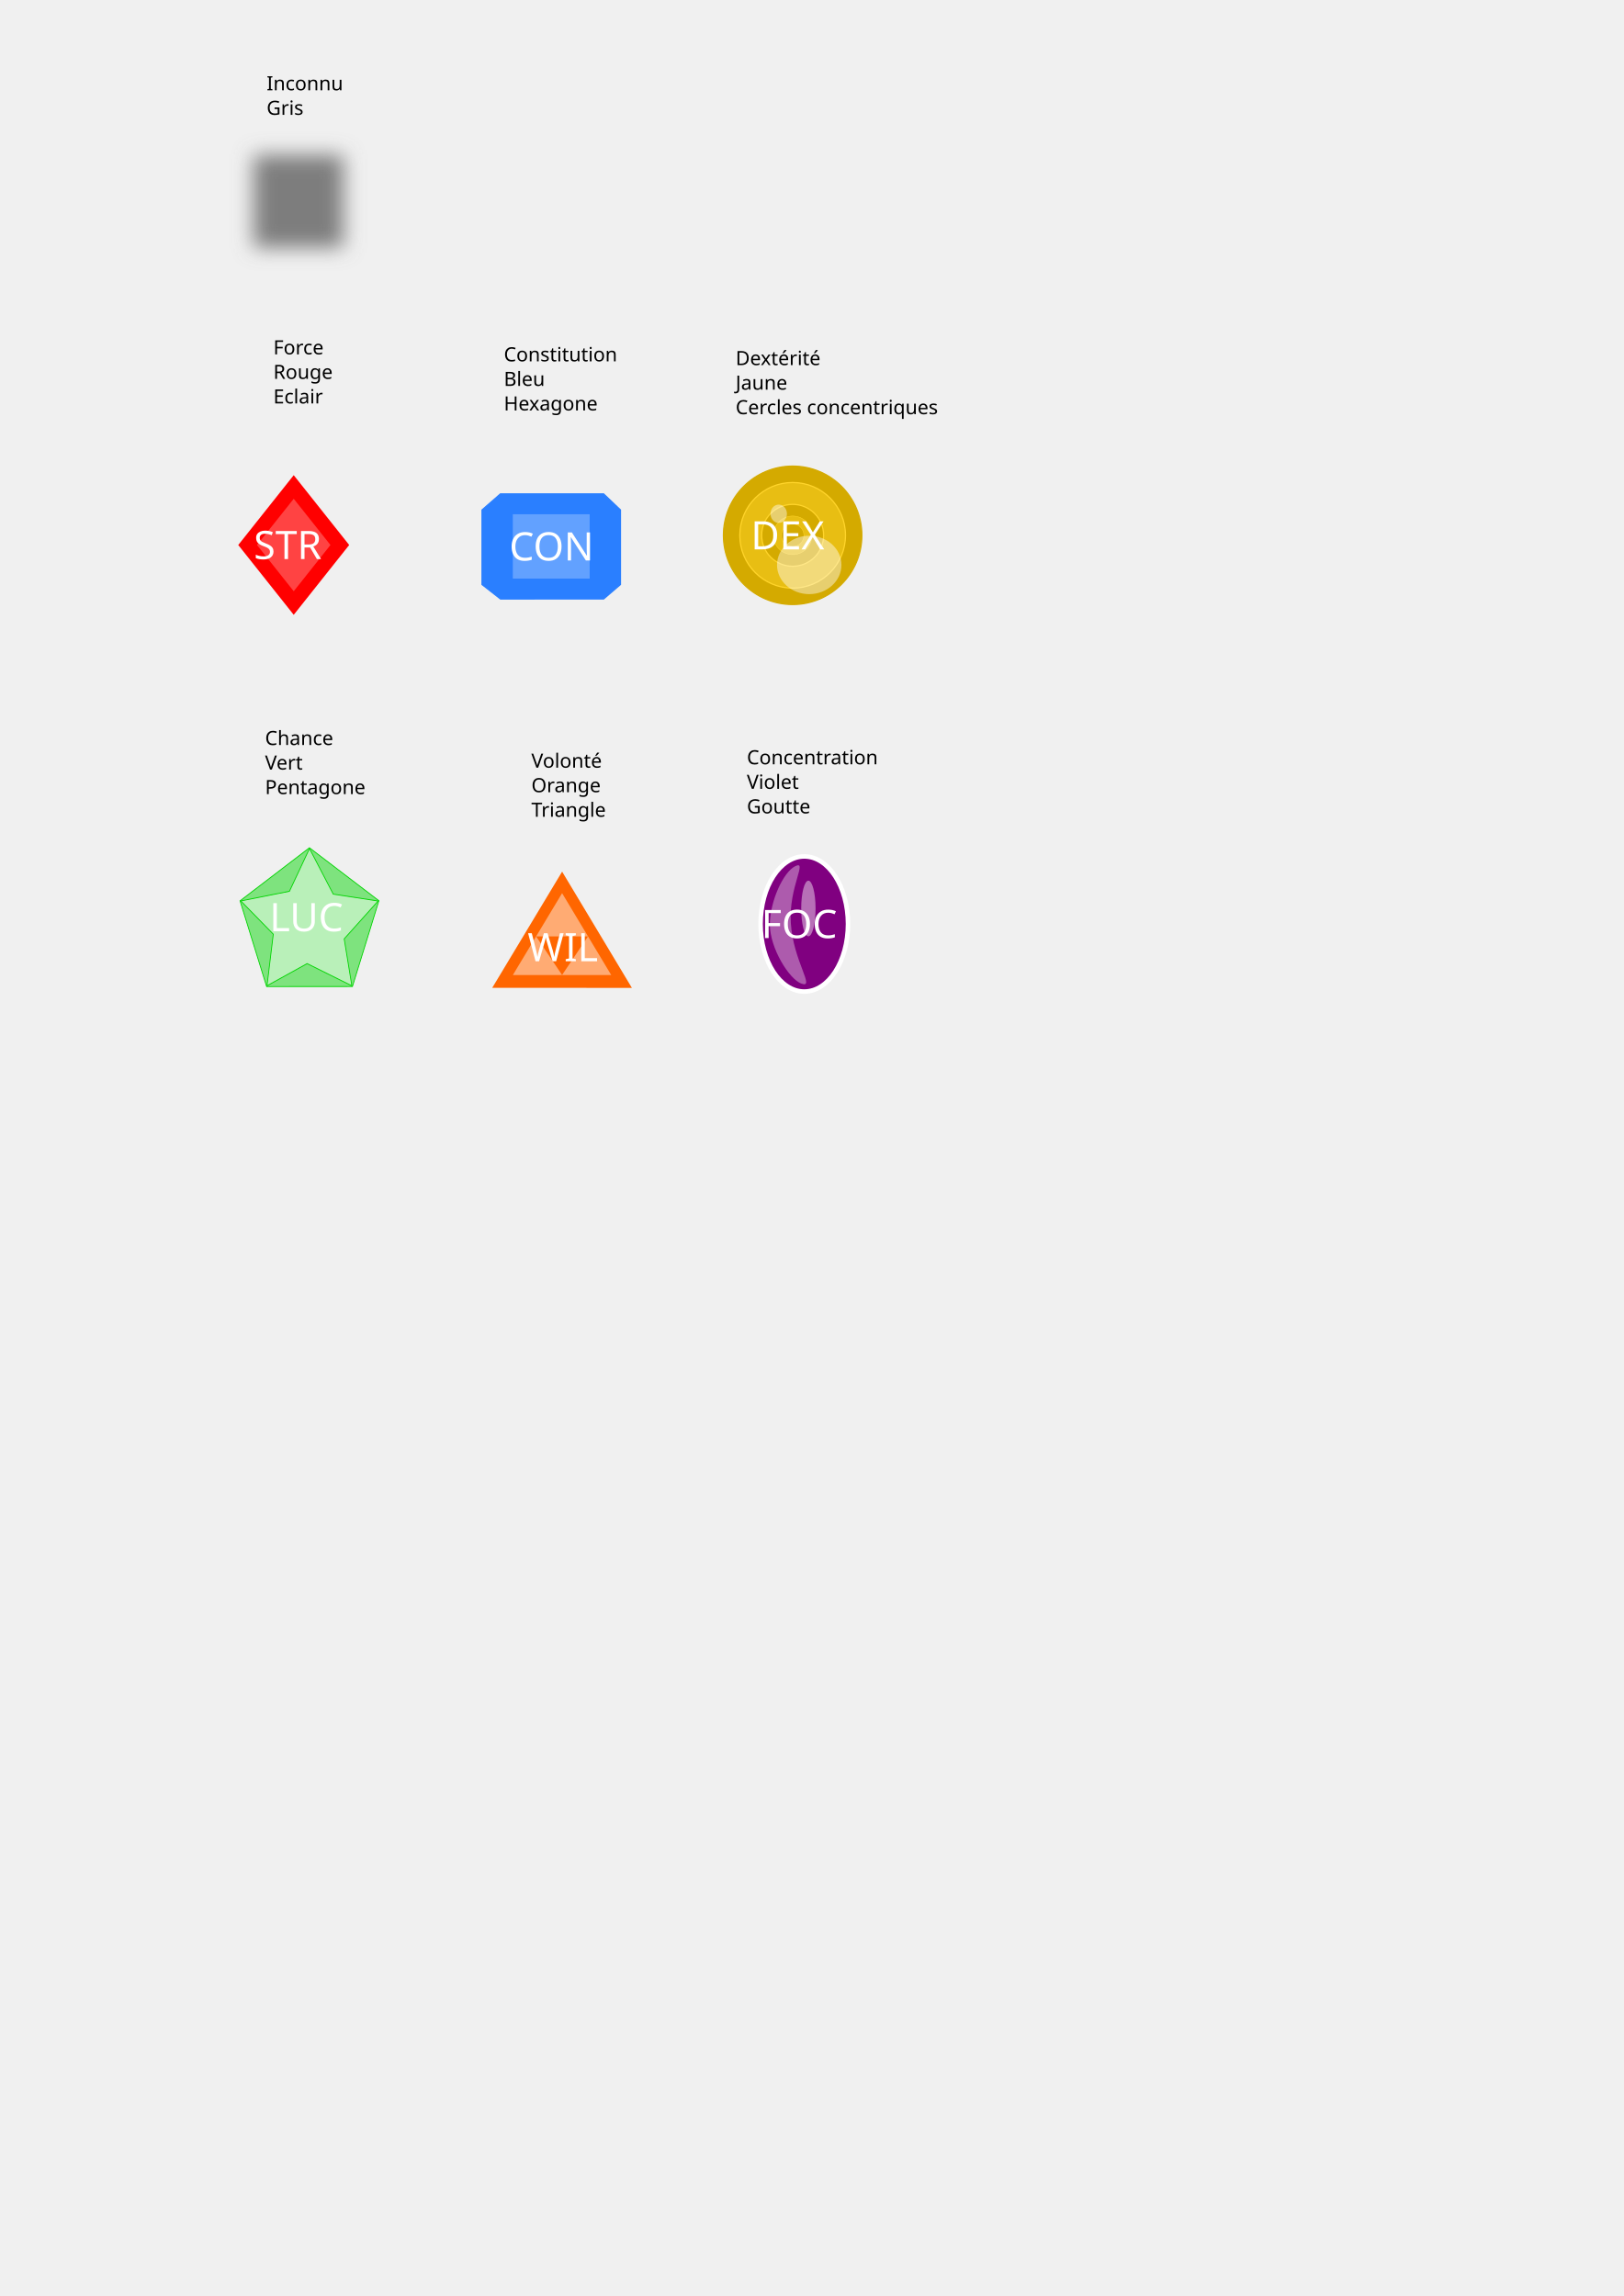
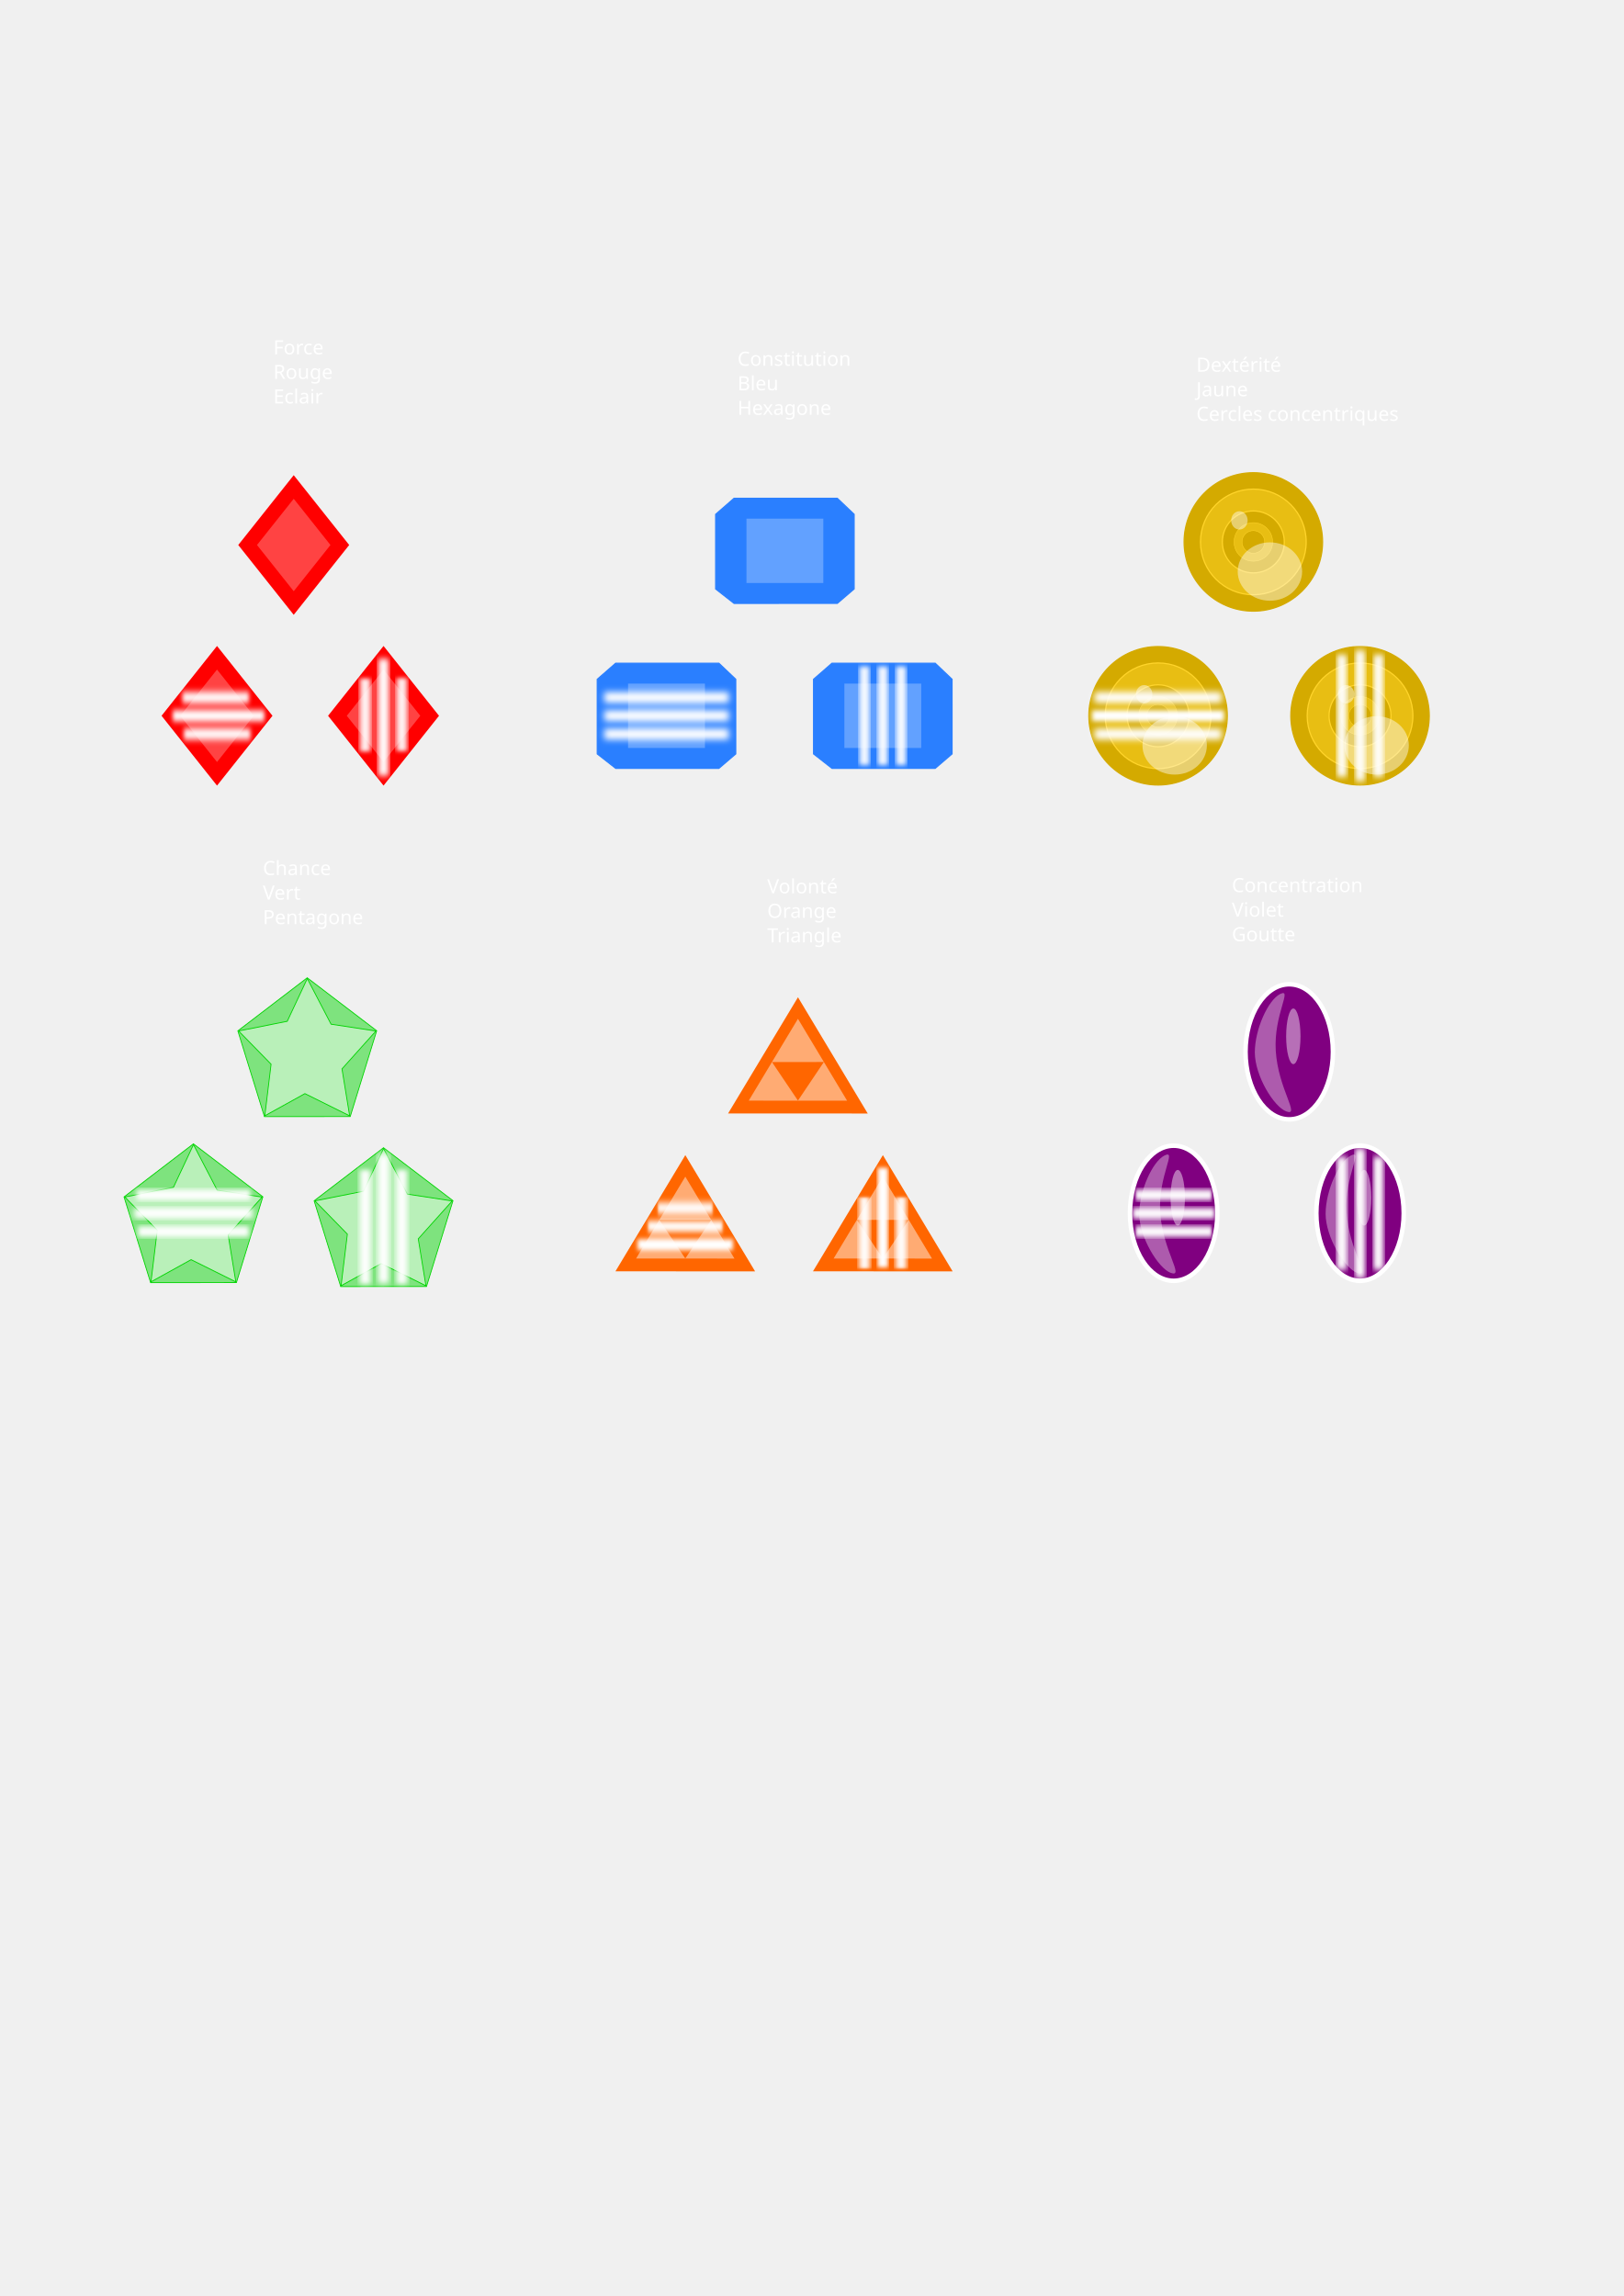
<svg xmlns="http://www.w3.org/2000/svg" width="744.094" height="1052.362" id="svg2" version="1.1">
  <defs id="defs4">
    <filter id="filter3912" x="-0.277" width="1.554" y="-0.255" height="1.51">
      <feGaussianBlur stdDeviation="5.365" id="feGaussianBlur3914" />
    </filter>
+     <filter id="filter4125" x="-0.054" width="1.108" y="-0.146" height="1.292">
+       <feGaussianBlur stdDeviation="1.323" id="feGaussianBlur4127" />
+     </filter>
+     <filter color-interpolation-filters="sRGB" id="filter4125-8" x="-0.054" width="1.108" y="-0.146" height="1.292">
+       <feGaussianBlur stdDeviation="1.323" id="feGaussianBlur4127-6" />
+     </filter>
+     <filter color-interpolation-filters="sRGB" id="filter4125-6" x="-0.054" width="1.108" y="-0.146" height="1.292">
+       <feGaussianBlur stdDeviation="1.323" id="feGaussianBlur4127-0" />
+     </filter>
+     <filter color-interpolation-filters="sRGB" id="filter4125-5" x="-0.054" width="1.108" y="-0.146" height="1.292">
+       <feGaussianBlur stdDeviation="1.323" id="feGaussianBlur4127-09" />
+     </filter>
+     <filter color-interpolation-filters="sRGB" id="filter4125-89" x="-0.054" width="1.108" y="-0.146" height="1.292">
+       <feGaussianBlur stdDeviation="1.323" id="feGaussianBlur4127-3" />
+     </filter>
+     <filter color-interpolation-filters="sRGB" id="filter4125-1" x="-0.054" width="1.108" y="-0.146" height="1.292">
+       <feGaussianBlur stdDeviation="1.323" id="feGaussianBlur4127-8" />
+     </filter>
+     <filter color-interpolation-filters="sRGB" id="filter4125-88" x="-0.054" width="1.108" y="-0.146" height="1.292">
+       <feGaussianBlur stdDeviation="1.323" id="feGaussianBlur4127-2" />
+     </filter>
+     <filter color-interpolation-filters="sRGB" id="filter4125-8-8" x="-0.054" width="1.108" y="-0.146" height="1.292">
+       <feGaussianBlur stdDeviation="1.323" id="feGaussianBlur4127-6-4" />
+     </filter>
+     <filter color-interpolation-filters="sRGB" id="filter4125-8-6" x="-0.054" width="1.108" y="-0.146" height="1.292">
+       <feGaussianBlur stdDeviation="1.323" id="feGaussianBlur4127-6-1" />
+     </filter>
+     <filter color-interpolation-filters="sRGB" id="filter4125-8-9" x="-0.054" width="1.108" y="-0.146" height="1.292">
+       <feGaussianBlur stdDeviation="1.323" id="feGaussianBlur4127-6-7" />
+     </filter>
+     <filter color-interpolation-filters="sRGB" id="filter4125-8-65" x="-0.054" width="1.108" y="-0.146" height="1.292">
+       <feGaussianBlur stdDeviation="1.323" id="feGaussianBlur4127-6-75" />
+     </filter>
+     <filter color-interpolation-filters="sRGB" id="filter4125-8-4" x="-0.054" width="1.108" y="-0.146" height="1.292">
+       <feGaussianBlur stdDeviation="1.323" id="feGaussianBlur4127-6-6" />
+     </filter>
+     <filter id="filter4498" x="-0.067" width="1.135" y="-0.78" height="2.56">
+       <feGaussianBlur stdDeviation="1.625" id="feGaussianBlur4500" />
+     </filter>
+     <filter id="filter4502" x="-0.057" width="1.113" y="-0.656" height="2.312">
+       <feGaussianBlur stdDeviation="1.366" id="feGaussianBlur4504" />
+     </filter>
+     <filter id="filter4506" x="-0.067" width="1.135" y="-0.78" height="2.56">
+       <feGaussianBlur stdDeviation="1.625" id="feGaussianBlur4508" />
+     </filter>
+     <filter id="filter4534" x="-0.063" width="1.126" y="-0.73" height="2.46">
+       <feGaussianBlur stdDeviation="1.52" id="feGaussianBlur4536" />
+     </filter>
+     <filter id="filter4538" x="-0.063" width="1.126" y="-0.73" height="2.46">
+       <feGaussianBlur stdDeviation="1.52" id="feGaussianBlur4540" />
+     </filter>
+     <filter id="filter4542" x="-0.063" width="1.126" y="-0.73" height="2.46">
+       <feGaussianBlur stdDeviation="1.52" id="feGaussianBlur4544" />
+     </filter>
+     <filter id="filter4570" x="-0.736" width="2.472" y="-0.064" height="1.127">
+       <feGaussianBlur stdDeviation="1.534" id="feGaussianBlur4572" />
+     </filter>
+     <filter id="filter4574" x="-0.736" width="2.472" y="-0.064" height="1.127">
+       <feGaussianBlur stdDeviation="1.534" id="feGaussianBlur4576" />
+     </filter>
+     <filter id="filter4578" x="-0.736" width="2.472" y="-0.064" height="1.127">
+       <feGaussianBlur stdDeviation="1.534" id="feGaussianBlur4580" />
+     </filter>
+     <filter id="filter4630" x="-0.5" width="2" y="-0.112" height="1.224">
+       <feGaussianBlur stdDeviation="1.676" id="feGaussianBlur4632" />
+     </filter>
+     <filter id="filter4634" x="-0.611" width="2.222" y="-0.061" height="1.123">
+       <feGaussianBlur stdDeviation="1.371" id="feGaussianBlur4636" />
+     </filter>
+     <filter id="filter4638" x="-0.5" width="2" y="-0.112" height="1.224">
+       <feGaussianBlur stdDeviation="1.676" id="feGaussianBlur4640" />
+     </filter>
+     <filter id="filter4649" x="-0.046" width="1.093" y="-0.538" height="2.076">
+       <feGaussianBlur stdDeviation="1.121" id="feGaussianBlur4651" />
+     </filter>
+     <filter id="filter4653" x="-0.061" width="1.121" y="-0.702" height="2.405">
+       <feGaussianBlur stdDeviation="1.463" id="feGaussianBlur4655" />
+     </filter>
+     <filter id="filter4657" x="-0.061" width="1.121" y="-0.702" height="2.405">
+       <feGaussianBlur stdDeviation="1.463" id="feGaussianBlur4659" />
+     </filter>
+     <filter id="filter4664" x="-0.839" width="2.679" y="-0.051" height="1.103">
+       <feGaussianBlur stdDeviation="1.473" id="feGaussianBlur4666" />
+     </filter>
+     <filter id="filter4668" x="-0.839" width="2.679" y="-0.051" height="1.103">
+       <feGaussianBlur stdDeviation="1.473" id="feGaussianBlur4670" />
+     </filter>
+     <filter id="filter4672" x="-0.839" width="2.679" y="-0.051" height="1.103">
+       <feGaussianBlur stdDeviation="1.473" id="feGaussianBlur4674" />
+     </filter>
+     <filter id="filter4691" x="-0.78" width="2.56" y="-0.053" height="1.105">
+       <feGaussianBlur stdDeviation="1.435" id="feGaussianBlur4693" />
+     </filter>
+     <filter id="filter4695" x="-0.78" width="2.56" y="-0.053" height="1.105">
+       <feGaussianBlur stdDeviation="1.435" id="feGaussianBlur4697" />
+     </filter>
+     <filter id="filter4699" x="-0.78" width="2.56" y="-0.053" height="1.105">
+       <feGaussianBlur stdDeviation="1.435" id="feGaussianBlur4701" />
+     </filter>
+     <filter id="filter4748" x="-0.381" width="1.763" y="-0.104" height="1.208">
+       <feGaussianBlur stdDeviation="1.411" id="feGaussianBlur4750" />
+     </filter>
+     <filter id="filter4752" x="-0.452" width="1.904" y="-0.063" height="1.125">
+       <feGaussianBlur stdDeviation="1.192" id="feGaussianBlur4754" />
+     </filter>
+     <filter id="filter4756" x="-0.381" width="1.763" y="-0.104" height="1.208">
+       <feGaussianBlur stdDeviation="1.411" id="feGaussianBlur4758" />
+     </filter>
+     <filter id="filter4760" x="-0.051" width="1.101" y="-0.585" height="2.169">
+       <feGaussianBlur stdDeviation="1.218" id="feGaussianBlur4762" />
+     </filter>
+     <filter id="filter4764" x="-0.057" width="1.114" y="-0.661" height="2.323">
+       <feGaussianBlur stdDeviation="1.378" id="feGaussianBlur4766" />
+     </filter>
+     <filter id="filter4768" x="-0.067" width="1.133" y="-0.772" height="2.544">
+       <feGaussianBlur stdDeviation="1.608" id="feGaussianBlur4770" />
+     </filter>
  </defs>
  <g id="layer1">
-     <text xml:space="preserve" style="font-size:9px;font-style:normal;font-weight:normal;line-height:125%;letter-spacing:0px;word-spacing:0px;fill:#000000;fill-opacity:1;stroke:none;font-family:Sans" x="125.259" y="162.418" id="text2993">
+     <text xml:space="preserve" style="font-size:9px;font-style:normal;font-weight:normal;line-height:125%;letter-spacing:0px;word-spacing:0px;fill:#ffffff;fill-opacity:1;stroke:none;font-family:Sans" x="125.259" y="162.418" id="text2993">
      <tspan id="tspan2995" x="125.259" y="162.418">Force</tspan>
      <tspan x="125.259" y="173.668" id="tspan2997">Rouge</tspan>
      <tspan x="125.259" y="184.918" id="tspan2999">Eclair</tspan>
    </text>
-     <text xml:space="preserve" style="font-size:9px;font-style:normal;font-weight:normal;line-height:125%;letter-spacing:0px;word-spacing:0px;fill:#000000;fill-opacity:1;stroke:none;font-family:Sans" x="230.898" y="165.622" id="text3001">
-       <tspan id="tspan3003" x="230.898" y="165.622">Constitution</tspan>
-       <tspan x="230.898" y="176.872" id="tspan3005">Bleu</tspan>
-       <tspan x="230.898" y="188.122" id="tspan3007">Hexagone</tspan>
-     </text>
-     <text xml:space="preserve" style="font-size:9px;font-style:normal;font-weight:normal;line-height:125%;letter-spacing:0px;word-spacing:0px;fill:#000000;fill-opacity:1;stroke:none;font-family:Sans" x="337.111" y="167.346" id="text3009">
-       <tspan id="tspan3011" x="337.111" y="167.346">Dextérité</tspan>
-       <tspan x="337.111" y="178.596" id="tspan3013">Jaune</tspan>
-       <tspan x="337.111" y="189.846" id="tspan3015">Cercles concentriques</tspan>
-     </text>
-     <text xml:space="preserve" style="font-size:9px;font-style:normal;font-weight:normal;line-height:125%;letter-spacing:0px;word-spacing:0px;fill:#000000;fill-opacity:1;stroke:none;font-family:Sans" x="121.466" y="341.482" id="text3017">
-       <tspan id="tspan3019" x="121.466" y="341.482">Chance</tspan>
-       <tspan x="121.466" y="352.732" id="tspan3021">Vert</tspan>
-       <tspan x="121.466" y="363.982" id="tspan3023">Pentagone</tspan>
-     </text>
-     <text xml:space="preserve" style="font-size:9px;font-style:normal;font-weight:normal;line-height:125%;letter-spacing:0px;word-spacing:0px;fill:#000000;fill-opacity:1;stroke:none;font-family:Sans" x="243.513" y="351.858" id="text3025">
-       <tspan id="tspan3027" x="243.513" y="351.858">Volonté</tspan>
-       <tspan x="243.513" y="363.108" id="tspan3029">Orange</tspan>
-       <tspan x="243.513" y="374.358" id="tspan3031">Triangle</tspan>
-     </text>
-     <text xml:space="preserve" style="font-size:9px;font-style:normal;font-weight:normal;line-height:125%;letter-spacing:0px;word-spacing:0px;fill:#000000;fill-opacity:1;stroke:none;font-family:Sans" x="342.266" y="350.307" id="text3033">
-       <tspan id="tspan3035" x="342.266" y="350.307">Concentration</tspan>
-       <tspan x="342.266" y="361.557" id="tspan3037">Violet</tspan>
-       <tspan x="342.266" y="372.807" id="tspan3039">Goutte</tspan>
+     <text xml:space="preserve" style="font-size:9px;font-style:normal;font-weight:normal;line-height:125%;letter-spacing:0px;word-spacing:0px;fill:#ffffff;fill-opacity:1;stroke:none;font-family:Sans" x="337.974" y="167.642" id="text3001">
+       <tspan id="tspan3003" x="337.974" y="167.642">Constitution</tspan>
+       <tspan x="337.974" y="178.892" id="tspan3005">Bleu</tspan>
+       <tspan x="337.974" y="190.142" id="tspan3007">Hexagone</tspan>
+     </text>
+     <text xml:space="preserve" style="font-size:9px;font-style:normal;font-weight:normal;line-height:125%;letter-spacing:0px;word-spacing:0px;fill:#ffffff;fill-opacity:1;stroke:none;font-family:Sans" x="548.233" y="170.376" id="text3009">
+       <tspan id="tspan3011" x="548.233" y="170.376">Dextérité</tspan>
+       <tspan x="548.233" y="181.626" id="tspan3013">Jaune</tspan>
+       <tspan x="548.233" y="192.876" id="tspan3015">Cercles concentriques</tspan>
+     </text>
+     <text xml:space="preserve" style="font-size:9px;font-style:normal;font-weight:normal;line-height:125%;letter-spacing:0px;word-spacing:0px;fill:#ffffff;fill-opacity:1;stroke:none;font-family:Sans" x="120.456" y="401.081" id="text3017">
+       <tspan id="tspan3019" x="120.456" y="401.081">Chance</tspan>
+       <tspan x="120.456" y="412.331" id="tspan3021">Vert</tspan>
+       <tspan x="120.456" y="423.581" id="tspan3023">Pentagone</tspan>
+     </text>
+     <text xml:space="preserve" style="font-size:9px;font-style:normal;font-weight:normal;line-height:125%;letter-spacing:0px;word-spacing:0px;fill:#ffffff;fill-opacity:1;stroke:none;font-family:Sans" x="351.599" y="409.437" id="text3025">
+       <tspan id="tspan3027" x="351.599" y="409.437">Volonté</tspan>
+       <tspan x="351.599" y="420.687" id="tspan3029">Orange</tspan>
+       <tspan x="351.599" y="431.937" id="tspan3031">Triangle</tspan>
+     </text>
+     <text xml:space="preserve" style="font-size:9px;font-style:normal;font-weight:normal;line-height:125%;letter-spacing:0px;word-spacing:0px;fill:#ffffff;fill-opacity:1;stroke:none;font-family:Sans" x="564.5" y="408.896" id="text3033">
+       <tspan id="tspan3035" x="564.5" y="408.896">Concentration</tspan>
+       <tspan x="564.5" y="420.146" id="tspan3037">Violet</tspan>
+       <tspan x="564.5" y="431.396" id="tspan3039">Goutte</tspan>
    </text>
    <g id="g3843" transform="matrix(0.5592359,0,0,0.4728117,36.62395,129.1295)">
      <rect transform="matrix(0.5575562,0.8301392,-0.5575562,0.8301392,0,0)" y="-44.163" x="270.075" height="81.529" width="81.529" id="rect3787" style="fill:#ff0000;fill-opacity:1;stroke:none" />
      <rect transform="matrix(0.5575562,0.8301392,-0.5575562,0.8301392,0,0)" y="-30.391" x="283.847" height="53.985" width="53.985" id="rect3787-7" style="fill:#ffffff;fill-opacity:0.262;stroke:none" />
    </g>
-     <g id="g4062" transform="matrix(0.5656564,0,0,0.5656564,56.60922,74.93882)">
+     <g id="g4062" transform="matrix(0.5656564,0,0,0.5656564,163.6854,76.95913)">
      <path id="path3052-1" d="m 388.973,352.87 -83.625,0.006 -14.929,-11.692 -0.008,-60.492 14.917,-13.004 83.625,-0.006 13.665,12.995 0.008,60.492 z" style="fill:#2a7fff;fill-opacity:1;stroke:#2a7fff;stroke-width:0.928;stroke-miterlimit:4;stroke-opacity:1" />
      <rect y="284.207" x="315.387" height="52.143" width="62.265" id="rect3847" style="fill:#ffffff;fill-opacity:0.262;stroke:none" />
    </g>
-     <g id="g3948" transform="matrix(0.3675028,0,0,0.3863526,81.6825,97.32179)">
+     <g id="g3948" transform="matrix(0.3675028,0,0,0.3863526,80.67234,156.9208)">
      <path transform="matrix(0.7518388,0,0,0.7517838,105.6665,399.5321)" d="M 148.371,690.247 6.059,690.352 -38.017,555.038 77.053,471.305 192.248,554.868 z" id="path3928-8" style="fill:#00d400;fill-opacity:0.475;stroke:#00d400;stroke-width:1.33;stroke-miterlimit:4;stroke-opacity:1;stroke-dasharray:none" />
      <path transform="matrix(0.8225093,0,0,0.8224658,67.28021,370.499)" d="m 181.429,665.219 -67.833,-32.057 -60.823,31.995 9.527,-74.42 -49.225,-47.959 73.721,-13.937 30.401,-61.636 36.036,65.806 68.013,9.866 -51.45,54.607 z" id="path3930-8" style="fill:#ffffff;fill-opacity:0.456;stroke:#00d400;stroke-width:1.216;stroke-miterlimit:4;stroke-opacity:1;stroke-dasharray:none" />
    </g>
-     <g id="g3817" transform="translate(-96.42857,-2.857143)">
+     <g id="g3817" transform="translate(11.65775,54.72155)">
      <path transform="matrix(0.4108968,0,0,0.3949247,208.1439,212.9656)" d="M 432.857,614.505 277.1,614.431 355.043,479.579 z" id="path3907-5" style="fill:#ff6600;fill-opacity:1;stroke:none" />
      <g transform="translate(-0.5222932,-0.1526678)" id="g3045">
        <path style="fill:#ffffff;fill-opacity:0.452;stroke:none" id="path3907-2" d="M 432.857,614.505 277.1,614.431 355.043,479.579 z" transform="matrix(0.2893916,0,0,0.2781425,251.7979,279.0029)" />
        <path style="fill:#ff6600;fill-opacity:1;stroke:none" id="path3907-4-4" d="M 432.857,614.505 277.1,614.431 355.043,479.579 z" transform="matrix(0.1527543,0,0,-0.1311167,300.3013,512.7684)" />
      </g>
    </g>
-     <g id="g4095" transform="matrix(0.4246756,0,0,0.4246756,89.09983,158.9151)">
+     <g id="g4095" transform="matrix(0.4246756,0,0,0.4246756,311.3334,217.5039)">
      <g id="g4041">
        <path transform="matrix(1.505888,0,0,1.519632,-342.8197,-576.2728)" style="fill:#800080;fill-opacity:1;stroke:#ffffff;stroke-width:3.221;stroke-miterlimit:4;stroke-opacity:1;stroke-dashoffset:0" d="m 695.995,789.217 c 0,26.5 -14.02,47.982 -31.315,47.982 -17.295,0 -31.315,-21.482 -31.315,-47.982 0,-26.5 14.02,-47.982 31.315,-47.982 17.295,0 31.315,21.482 31.315,47.982 z" id="path3995" />
        <path style="fill:#ffffff;fill-opacity:0.357;stroke:none" d="m 643.567,621.915 c 2.539,41.464 27.039,71.171 11.384,65.457 -13.364,-4.878 -33.973,-38.566 -33.973,-63.671 0,-25.105 14.474,-56.573 27.187,-62.957 14.226,-7.143 -7.004,21.878 -4.598,61.171 z" id="path3997" />
      </g>
      <path transform="matrix(0.464313,0,0,1.292066,351.0931,-186.3109)" d="m 687.409,613.451 c 0,12.832 -7.462,23.234 -16.668,23.234 -9.205,0 -16.668,-10.402 -16.668,-23.234 0,-12.832 7.462,-23.234 16.668,-23.234 9.138,0 16.572,10.255 16.667,22.992" id="path4057" style="fill:#ffffff;fill-opacity:0.434;stroke:none" />
    </g>
-     <g id="g4086" transform="matrix(0.5509766,0,0,0.5509766,15.26705,136.8141)">
+     <g id="g4086" transform="matrix(0.5509766,0,0,0.5509766,226.3889,139.8445)">
      <g id="g4045">
        <g id="g3922" transform="translate(262.8571,4.285714)">
          <path transform="translate(-17.17259,-43.43655)" d="m 443.457,236.159 c 0,31.8 -25.779,57.579 -57.579,57.579 -31.8,0 -57.579,-25.779 -57.579,-57.579 0,-31.8 25.779,-57.579 57.579,-57.579 31.8,0 57.579,25.779 57.579,57.579 z" id="path3115-0" style="fill:#d4aa00;fill-opacity:1;stroke:#d4aa00;stroke-width:1;stroke-miterlimit:4;stroke-opacity:1;stroke-dasharray:none" />
          <path id="path3115" d="m 368.719,148.781 c -24.268,0 -43.969,19.669 -43.969,43.938 0,24.268 19.7,43.938 43.969,43.938 24.268,0 43.938,-19.669 43.938,-43.938 0,-24.268 -19.669,-43.938 -43.938,-43.938 z m 0,18.188 c 14.226,0 25.75,11.524 25.75,25.75 0,14.226 -11.524,25.75 -25.75,25.75 -14.226,0 -25.781,-11.524 -25.781,-25.75 0,-14.226 11.555,-25.75 25.781,-25.75 z" style="fill:#ffd42a;fill-opacity:0.456;stroke:#ffd42a;stroke-width:1;stroke-miterlimit:4;stroke-opacity:1;stroke-dasharray:none" />
        </g>
        <path id="path3115-5" d="m 631.569,180.967 c -8.86,0 -16.052,7.181 -16.052,16.041 0,8.86 7.192,16.041 16.052,16.041 8.86,0 16.041,-7.181 16.041,-16.041 0,-8.86 -7.181,-16.041 -16.041,-16.041 z m 0,6.64 c 5.194,0 9.401,4.207 9.401,9.401 0,5.194 -4.207,9.401 -9.401,9.401 -5.194,0 -9.412,-4.207 -9.412,-9.401 0,-5.194 4.218,-9.401 9.412,-9.401 z" style="fill:#ffd42a;fill-opacity:0.456;stroke:#ffd42a;stroke-width:0.365;stroke-miterlimit:4;stroke-opacity:1;stroke-dasharray:none" />
      </g>
      <path transform="matrix(0.8152174,0,0,0.9577465,129.441,24.07365)" d="m 665.714,206.291 c 0,14.004 -14.711,25.357 -32.857,25.357 -18.146,0 -32.857,-11.353 -32.857,-25.357 0,-14.004 14.711,-25.357 32.857,-25.357 18.013,0 32.668,11.193 32.855,25.093" id="path4066" style="fill:#ffffff;fill-opacity:0.434;stroke:none" />
      <path transform="matrix(0.2080279,0,0,0.300436,488.3292,117.1081)" d="m 665.714,206.291 c 0,14.004 -14.711,25.357 -32.857,25.357 -18.146,0 -32.857,-11.353 -32.857,-25.357 0,-14.004 14.711,-25.357 32.857,-25.357 18.013,0 32.668,11.193 32.855,25.093" id="path4066-1" style="fill:#ffffff;fill-opacity:0.434;stroke:none" />
    </g>
-     <text xml:space="preserve" style="font-size:9px;font-style:normal;font-weight:normal;line-height:125%;letter-spacing:0px;word-spacing:0px;fill:#000000;fill-opacity:1;stroke:none;font-family:Sans" x="122.176" y="41.385" id="text3009-1">
-       <tspan id="tspan3011-7" x="122.176" y="41.385">Inconnu</tspan>
-       <tspan x="122.176" y="52.635" id="tspan3013-4">Gris</tspan>
-       <tspan x="122.176" y="63.885" id="tspan3015-0" />
-     </text>
-     <rect style="fill:#7d7d7d;fill-opacity:1;stroke:none;filter:url(#filter3912)" id="rect3130" width="46.467" height="50.508" x="107.076" y="66.453" transform="matrix(0.8861696,0,0,0.8392172,21.32934,15.31986)" />
-     <text xml:space="preserve" style="font-size:18px;font-style:normal;font-weight:normal;line-height:125%;letter-spacing:0px;word-spacing:0px;fill:#ffffff;fill-opacity:1;stroke:none;font-family:Sans" x="116.302" y="256.243" id="text3048">
-       <tspan id="tspan3050" x="116.302" y="256.243">STR</tspan>
-     </text>
-     <text xml:space="preserve" style="font-size:18px;font-style:normal;font-weight:normal;line-height:125%;letter-spacing:0px;word-spacing:0px;fill:#ffffff;fill-opacity:1;stroke:none;font-family:Sans" x="233.372" y="256.892" id="text3048-1">
-       <tspan id="tspan3050-7" x="233.372" y="256.892">CON</tspan>
-     </text>
-     <text xml:space="preserve" style="font-size:18px;font-style:normal;font-weight:normal;line-height:125%;letter-spacing:0px;word-spacing:0px;fill:#ffffff;fill-opacity:1;stroke:none;font-family:Sans" x="344.088" y="251.803" id="text3048-4">
-       <tspan id="tspan3050-0" x="344.088" y="251.803">DEX</tspan>
-     </text>
-     <text xml:space="preserve" style="font-size:18px;font-style:normal;font-weight:normal;line-height:125%;letter-spacing:0px;word-spacing:0px;fill:#ffffff;fill-opacity:1;stroke:none;font-family:Sans" x="348.875" y="429.955" id="text3048-9">
-       <tspan id="tspan3050-4" x="348.875" y="429.955">FOC</tspan>
-     </text>
-     <text xml:space="preserve" style="font-size:18px;font-style:normal;font-weight:normal;line-height:125%;letter-spacing:0px;word-spacing:0px;fill:#ffffff;fill-opacity:1;stroke:none;font-family:Sans" x="241.794" y="440.591" id="text3048-8">
-       <tspan id="tspan3050-8" x="241.794" y="440.591">WIL</tspan>
-     </text>
-     <text xml:space="preserve" style="font-size:18px;font-style:normal;font-weight:normal;line-height:125%;letter-spacing:0px;word-spacing:0px;fill:#ffffff;fill-opacity:1;stroke:none;font-family:Sans" x="123.506" y="426.828" id="text3048-2">
-       <tspan id="tspan3050-45" x="123.506" y="426.828">LUC</tspan>
-     </text>
+     <g id="g4814">
+       <g transform="matrix(0.5592359,0,0,0.4728117,1.472773,207.4058)" id="g3843-1">
+         <path id="rect3787-74" d="m 270.075,-44.163 81.529,0 0,81.529 -81.529,0 z" style="fill:#ff0000;fill-opacity:1;stroke:none" transform="matrix(0.5575562,0.8301392,-0.5575562,0.8301392,0,0)" />
+         <path id="rect3787-7-0" d="m 283.847,-30.391 53.985,0 0,53.985 -53.985,0 z" style="fill:#ffffff;fill-opacity:0.262;stroke:none" transform="matrix(0.5575562,0.8301392,-0.5575562,0.8301392,0,0)" />
+       </g>
+       <path transform="matrix(0.5276193,0,0,1,46.65709,0)" style="fill:#ffffff;fill-opacity:1;stroke:none;filter:url(#filter4506)" d="m 69.99,317.184 57.857,0 0,5 -57.857,0 z" id="rect3303" />
+       <path transform="matrix(0.7259079,0,0,1,27.58494,0)" style="fill:#ffffff;fill-opacity:1;stroke:none;filter:url(#filter4502)" d="m 71.061,325.577 57.857,0 0,5 -57.857,0 z" id="rect3303-1" />
+       <path transform="matrix(0.5276193,0,0,1,47.14429,0)" style="fill:#ffffff;fill-opacity:1;stroke:none;filter:url(#filter4498)" d="m 70.347,333.969 57.857,0 0,5 -57.857,0 z" id="rect3303-9" />
+     </g>
+     <g id="g4822">
+       <g transform="matrix(0.5592359,0,0,0.4728117,77.7854,207.4058)" id="g3843-9">
+         <rect style="fill:#ff0000;fill-opacity:1;stroke:none" id="rect3787-4" width="81.529" height="81.529" x="270.075" y="-44.163" transform="matrix(0.5575562,0.8301392,-0.5575562,0.8301392,0,0)" />
+         <rect style="fill:#ffffff;fill-opacity:0.262;stroke:none" id="rect3787-7-8" width="53.985" height="53.985" x="283.847" y="-30.391" transform="matrix(0.5575562,0.8301392,-0.5575562,0.8301392,0,0)" />
+       </g>
+       <path transform="matrix(0,0.5787375,-1,0,499.0216,268.1972)" style="fill:#ffffff;fill-opacity:1;stroke:none;filter:url(#filter4630)" d="m 73.571,312.362 57.857,0 0,5 -57.857,0 z" id="rect3303-0" />
+       <path transform="matrix(0,0.9284412,-1,0,499.0216,232.5996)" style="fill:#ffffff;fill-opacity:1;stroke:none;filter:url(#filter4634)" d="m 74.643,320.755 57.857,0 0,5 -57.857,0 z" id="rect3303-1-2" />
+       <path transform="matrix(0,0.5787375,-1,0,499.0216,268.1972)" style="fill:#ffffff;fill-opacity:1;stroke:none;filter:url(#filter4638)" d="m 73.929,329.148 57.857,0 0,5 -57.857,0 z" id="rect3303-9-8" />
+     </g>
+     <g id="g4928">
+       <g transform="matrix(0.3675028,0,0,0.3863526,28.51341,233.0241)" id="g3948-4">
+         <path style="fill:#00d400;fill-opacity:0.475;stroke:#00d400;stroke-width:1.33;stroke-miterlimit:4;stroke-opacity:1;stroke-dasharray:none" id="path3928-8-2" d="M 148.371,690.247 6.059,690.352 -38.017,555.038 77.053,471.305 192.248,554.868 z" transform="matrix(0.7518388,0,0,0.7517838,105.6665,399.5321)" />
+         <path style="fill:#ffffff;fill-opacity:0.456;stroke:#00d400;stroke-width:1.216;stroke-miterlimit:4;stroke-opacity:1;stroke-dasharray:none" id="path3930-8-7" d="m 181.429,665.219 -67.833,-32.057 -60.823,31.995 9.527,-74.42 -49.225,-47.959 73.721,-13.937 30.401,-61.636 36.036,65.806 68.013,9.866 -51.45,54.607 z" transform="matrix(0.8225093,0,0,0.8224658,67.28021,370.499)" />
+       </g>
+       <path transform="matrix(0.9011144,0,0,1,-3.710928,232.8331)" style="fill:#ffffff;fill-opacity:1;stroke:none;filter:url(#filter4125-6)" d="m 73.571,312.362 57.857,0 0,5 -57.857,0 z" id="rect3303-4" />
+       <path transform="matrix(0.9404453,0,0,1,-8.749976,232.8331)" style="fill:#ffffff;fill-opacity:1;stroke:none;filter:url(#filter4125-6)" d="m 74.643,320.755 57.857,0 0,5 -57.857,0 z" id="rect3303-1-8" />
+       <path transform="matrix(0.8775158,0,0,1,-1.605477,232.8331)" style="fill:#ffffff;fill-opacity:1;stroke:none;filter:url(#filter4125-6)" d="m 73.929,329.148 57.857,0 0,5 -57.857,0 z" id="rect3303-9-6" />
+     </g>
+     <g id="g4902">
+       <g transform="translate(-39.96705,127.0822)" id="g3817-3">
+         <path style="fill:#ff6600;fill-opacity:1;stroke:none" id="path3907-5-1" d="M 432.857,614.505 277.1,614.431 355.043,479.579 z" transform="matrix(0.4108968,0,0,0.3949247,208.1439,212.9656)" />
+         <g id="g3045-2" transform="translate(-0.5222932,-0.1526678)">
+           <path transform="matrix(0.2893916,0,0,0.2781425,251.7979,279.0029)" d="M 432.857,614.505 277.1,614.431 355.043,479.579 z" id="path3907-2-3" style="fill:#ffffff;fill-opacity:0.452;stroke:none" />
+           <path transform="matrix(0.1527543,0,0,-0.1311167,300.3013,512.7684)" d="M 432.857,614.505 277.1,614.431 355.043,479.579 z" id="path3907-4-4-3" style="fill:#ff6600;fill-opacity:1;stroke:none" />
+         </g>
+       </g>
+       <path transform="matrix(0.4336337,0,0,1,177.8597,0)" style="fill:#ffffff;fill-opacity:1;stroke:none;filter:url(#filter4768)" d="m 285.108,551.195 57.857,0 0,5 -57.857,0 z" id="rect3303-06" />
+       <path transform="matrix(0.5909577,0,0,1,128.4542,0)" style="fill:#ffffff;fill-opacity:1;stroke:none;filter:url(#filter4764)" d="m 285.108,559.588 57.857,0 0,5 -57.857,0 z" id="rect3303-1-1" />
+       <path transform="matrix(0.7561479,0,0,1,76.57846,0)" style="fill:#ffffff;fill-opacity:1;stroke:none;filter:url(#filter4760)" d="m 285.108,567.981 57.857,0 0,5 -57.857,0 z" id="rect3303-9-3" />
+     </g>
+     <g id="g4830">
+       <g transform="matrix(0.5656564,0,0,0.5656564,109.4293,152.5653)" id="g4062-8">
+         <path style="fill:#2a7fff;fill-opacity:1;stroke:#2a7fff;stroke-width:0.928;stroke-miterlimit:4;stroke-opacity:1" d="m 388.973,352.87 -83.625,0.006 -14.929,-11.692 -0.008,-60.492 14.917,-13.004 83.625,-0.006 13.665,12.995 0.008,60.492 z" id="path3052-1-2" />
+         <rect style="fill:#ffffff;fill-opacity:0.262;stroke:none" id="rect3847-4" width="62.265" height="52.143" x="315.387" y="284.207" />
+       </g>
+       <path transform="matrix(0.9859506,0,0,1,204.3802,4.821432)" style="fill:#ffffff;fill-opacity:1;stroke:none;filter:url(#filter4542)" d="m 73.571,312.362 57.857,0 0,5 -57.857,0 z" id="rect3303-46" />
+       <path transform="matrix(0.9859506,0,0,1,203.3238,4.821432)" style="fill:#ffffff;fill-opacity:1;stroke:none;filter:url(#filter4538)" d="m 74.643,320.755 57.857,0 0,5 -57.857,0 z" id="rect3303-1-0" />
+       <path transform="matrix(0.9859506,0,0,1,204.028,4.821432)" style="fill:#ffffff;fill-opacity:1;stroke:none;filter:url(#filter4534)" d="m 73.929,329.148 57.857,0 0,5 -57.857,0 z" id="rect3303-9-66" />
+     </g>
+     <g id="g4846">
+       <g transform="matrix(0.5509766,0,0,0.5509766,182.738,219.5296)" id="g4086-7">
+         <g id="g4045-1">
+           <g transform="translate(262.8571,4.285714)" id="g3922-1">
+             <path style="fill:#d4aa00;fill-opacity:1;stroke:#d4aa00;stroke-width:1;stroke-miterlimit:4;stroke-opacity:1;stroke-dasharray:none" id="path3115-0-5" d="m 443.457,236.159 c 0,31.8 -25.779,57.579 -57.579,57.579 -31.8,0 -57.579,-25.779 -57.579,-57.579 0,-31.8 25.779,-57.579 57.579,-57.579 31.8,0 57.579,25.779 57.579,57.579 z" transform="translate(-17.17259,-43.43655)" />
+             <path style="fill:#ffd42a;fill-opacity:0.456;stroke:#ffd42a;stroke-width:1;stroke-miterlimit:4;stroke-opacity:1;stroke-dasharray:none" d="m 368.719,148.781 c -24.268,0 -43.969,19.669 -43.969,43.938 0,24.268 19.7,43.938 43.969,43.938 24.268,0 43.938,-19.669 43.938,-43.938 0,-24.268 -19.669,-43.938 -43.938,-43.938 z m 0,18.188 c 14.226,0 25.75,11.524 25.75,25.75 0,14.226 -11.524,25.75 -25.75,25.75 -14.226,0 -25.781,-11.524 -25.781,-25.75 0,-14.226 11.555,-25.75 25.781,-25.75 z" id="path3115-2" />
+           </g>
+           <path style="fill:#ffd42a;fill-opacity:0.456;stroke:#ffd42a;stroke-width:0.365;stroke-miterlimit:4;stroke-opacity:1;stroke-dasharray:none" d="m 631.569,180.967 c -8.86,0 -16.052,7.181 -16.052,16.041 0,8.86 7.192,16.041 16.052,16.041 8.86,0 16.041,-7.181 16.041,-16.041 0,-8.86 -7.181,-16.041 -16.041,-16.041 z m 0,6.64 c 5.194,0 9.401,4.207 9.401,9.401 0,5.194 -4.207,9.401 -9.401,9.401 -5.194,0 -9.412,-4.207 -9.412,-9.401 0,-5.194 4.218,-9.401 9.412,-9.401 z" id="path3115-5-7" />
+         </g>
+         <path style="fill:#ffffff;fill-opacity:0.434;stroke:none" id="path4066-6" d="m 665.714,206.291 c 0,14.004 -14.711,25.357 -32.857,25.357 -18.146,0 -32.857,-11.353 -32.857,-25.357 0,-14.004 14.711,-25.357 32.857,-25.357 18.013,0 32.668,11.193 32.855,25.093" transform="matrix(0.8152174,0,0,0.9577465,129.441,24.07365)" />
+         <path style="fill:#ffffff;fill-opacity:0.434;stroke:none" id="path4066-1-1" d="m 665.714,206.291 c 0,14.004 -14.711,25.357 -32.857,25.357 -18.146,0 -32.857,-11.353 -32.857,-25.357 0,-14.004 14.711,-25.357 32.857,-25.357 18.013,0 32.668,11.193 32.855,25.093" transform="matrix(0.2080279,0,0,0.300436,488.3292,117.1081)" />
+       </g>
+       <path transform="matrix(1.00865,0,0,1,427.3277,4.821432)" style="fill:#ffffff;fill-opacity:1;stroke:none;filter:url(#filter4657)" d="m 73.571,312.362 57.857,0 0,5 -57.857,0 z" id="rect3303-6" />
+       <path transform="matrix(1.045782,0,0,1,422.4012,4.821432)" style="fill:#ffffff;fill-opacity:1;stroke:none;filter:url(#filter4649)" d="m 74.643,320.755 57.857,0 0,5 -57.857,0 z" id="rect3303-1-3" />
+       <path transform="matrix(1.00865,0,0,1,426.9674,4.821432)" style="fill:#ffffff;fill-opacity:1;stroke:none;filter:url(#filter4653)" d="m 73.929,329.148 57.857,0 0,5 -57.857,0 z" id="rect3303-9-7" />
+     </g>
+     <g id="g4882">
+       <g transform="matrix(0.4246756,0,0,0.4246756,258.372,291.4951)" id="g4095-7">
+         <g id="g4041-6">
+           <path id="path3995-1" d="m 695.995,789.217 c 0,26.5 -14.02,47.982 -31.315,47.982 -17.295,0 -31.315,-21.482 -31.315,-47.982 0,-26.5 14.02,-47.982 31.315,-47.982 17.295,0 31.315,21.482 31.315,47.982 z" style="fill:#800080;fill-opacity:1;stroke:#ffffff;stroke-width:3.221;stroke-miterlimit:4;stroke-opacity:1;stroke-dashoffset:0" transform="matrix(1.505888,0,0,1.519632,-342.8197,-576.2728)" />
+           <path id="path3997-8" d="m 643.567,621.915 c 2.539,41.464 27.039,71.171 11.384,65.457 -13.364,-4.878 -33.973,-38.566 -33.973,-63.671 0,-25.105 14.474,-56.573 27.187,-62.957 14.226,-7.143 -7.004,21.878 -4.598,61.171 z" style="fill:#ffffff;fill-opacity:0.357;stroke:none" />
+         </g>
+         <path style="fill:#ffffff;fill-opacity:0.434;stroke:none" id="path4057-9" d="m 687.409,613.451 c 0,12.832 -7.462,23.234 -16.668,23.234 -9.205,0 -16.668,-10.402 -16.668,-23.234 0,-12.832 7.462,-23.234 16.668,-23.234 9.138,0 16.572,10.255 16.667,22.992" transform="matrix(0.464313,0,0,1.292066,351.0931,-186.3109)" />
+       </g>
+       <path transform="matrix(0.5988239,0,0,1,215.7754,0)" style="fill:#ffffff;fill-opacity:1;stroke:none;filter:url(#filter4125-88)" d="m 508.929,545.195 57.857,0 0,5 -57.857,0 z" id="rect3303-13" />
+       <path transform="matrix(0.6460211,0,0,1,190.3901,0)" style="fill:#ffffff;fill-opacity:1;stroke:none;filter:url(#filter4125-88)" d="m 508.929,553.588 57.857,0 0,5 -57.857,0 z" id="rect3303-1-5" />
+       <path transform="matrix(0.5988239,0,0,1,215.7754,0)" style="fill:#ffffff;fill-opacity:1;stroke:none;filter:url(#filter4125-88)" d="m 508.929,561.981 57.857,0 0,5 -57.857,0 z" id="rect3303-9-9" />
+     </g>
+     <g id="g4912">
+       <g transform="matrix(0.3675028,0,0,0.3863526,115.6267,234.8098)" id="g3948-7">
+         <path style="fill:#00d400;fill-opacity:0.475;stroke:#00d400;stroke-width:1.33;stroke-miterlimit:4;stroke-opacity:1;stroke-dasharray:none" id="path3928-8-9" d="M 148.371,690.247 6.059,690.352 -38.017,555.038 77.053,471.305 192.248,554.868 z" transform="matrix(0.7518388,0,0,0.7517838,105.6665,399.5321)" />
+         <path style="fill:#ffffff;fill-opacity:0.456;stroke:#00d400;stroke-width:1.216;stroke-miterlimit:4;stroke-opacity:1;stroke-dasharray:none" id="path3930-8-3" d="m 181.429,665.219 -67.833,-32.057 -60.823,31.995 9.527,-74.42 -49.225,-47.959 73.721,-13.937 30.401,-61.636 36.036,65.806 68.013,9.866 -51.45,54.607 z" transform="matrix(0.8225093,0,0,0.8224658,67.28021,370.499)" />
+       </g>
+       <path transform="matrix(0,0.9061491,-1,0,499.0216,469.4986)" style="fill:#ffffff;fill-opacity:1;stroke:none;filter:url(#filter4125-8-8)" d="m 73.571,312.362 57.857,0 0,5 -57.857,0 z" id="rect3303-0-7" />
+       <path transform="matrix(0,1.020004,-1,0,499.0216,453.1144)" style="fill:#ffffff;fill-opacity:1;stroke:none;filter:url(#filter4125-8-8)" d="m 74.643,320.755 57.857,0 0,5 -57.857,0 z" id="rect3303-1-2-6" />
+       <path transform="matrix(0,0.9061491,-1,0,499.0216,469.175)" style="fill:#ffffff;fill-opacity:1;stroke:none;filter:url(#filter4125-8-8)" d="m 73.929,329.148 57.857,0 0,5 -57.857,0 z" id="rect3303-9-8-3" />
+     </g>
+     <g id="g4892">
+       <g transform="translate(50.56257,127.0822)" id="g3817-4">
+         <path style="fill:#ff6600;fill-opacity:1;stroke:none" id="path3907-5-11" d="M 432.857,614.505 277.1,614.431 355.043,479.579 z" transform="matrix(0.4108968,0,0,0.3949247,208.1439,212.9656)" />
+         <g id="g3045-3" transform="translate(-0.5222932,-0.1526678)">
+           <path transform="matrix(0.2893916,0,0,0.2781425,251.7979,279.0029)" d="M 432.857,614.505 277.1,614.431 355.043,479.579 z" id="path3907-2-8" style="fill:#ffffff;fill-opacity:0.452;stroke:none" />
+           <path transform="matrix(0.1527543,0,0,-0.1311167,300.3013,512.7684)" d="M 432.857,614.505 277.1,614.431 355.043,479.579 z" id="path3907-4-4-7" style="fill:#ff6600;fill-opacity:1;stroke:none" />
+         </g>
+       </g>
+       <path transform="matrix(0,0.5630547,-1,0,727.8211,507.3851)" style="fill:#ffffff;fill-opacity:1;stroke:none;filter:url(#filter4748)" d="m 73.571,312.362 57.857,0 0,5 -57.857,0 z" id="rect3303-0-4" />
+       <path transform="matrix(0,0.789854,-1,0,727.8211,476.2818)" style="fill:#ffffff;fill-opacity:1;stroke:none;filter:url(#filter4752)" d="m 74.643,320.755 57.857,0 0,5 -57.857,0 z" id="rect3303-1-2-2" />
+       <path transform="matrix(0,0.5630547,-1,0,727.8211,507.1841)" style="fill:#ffffff;fill-opacity:1;stroke:none;filter:url(#filter4756)" d="m 73.929,329.148 57.857,0 0,5 -57.857,0 z" id="rect3303-9-8-0" />
+     </g>
+     <g id="g4838">
+       <g id="g4645">
+         <path style="fill:#2a7fff;fill-opacity:1;stroke:#2a7fff;stroke-width:0.525;stroke-miterlimit:4;stroke-opacity:1" d="m 428.58,352.168 -47.303,0.003 -8.444,-6.613 -0.005,-34.218 8.438,-7.356 47.303,-0.003 7.73,7.351 0.005,34.218 z" id="path3052-1-5" />
+         <rect style="fill:#ffffff;fill-opacity:0.262;stroke:none" id="rect3847-1" width="35.22" height="29.495" x="386.956" y="313.329" />
+       </g>
+       <path transform="matrix(0,0.7809554,-1,0,727.8211,248.0286)" style="fill:#ffffff;fill-opacity:1;stroke:none;filter:url(#filter4570)" d="m 73.571,312.362 57.857,0 0,5 -57.857,0 z" id="rect3303-0-72" />
+       <path transform="matrix(0,0.7809554,-1,0,727.8211,247.1918)" style="fill:#ffffff;fill-opacity:1;stroke:none;filter:url(#filter4574)" d="m 74.643,320.755 57.857,0 0,5 -57.857,0 z" id="rect3303-1-2-60" />
+       <path transform="matrix(0,0.7809554,-1,0,727.8211,247.7496)" style="fill:#ffffff;fill-opacity:1;stroke:none;filter:url(#filter4578)" d="m 73.929,329.148 57.857,0 0,5 -57.857,0 z" id="rect3303-9-8-1" />
+     </g>
+     <g id="g4859">
+       <g transform="matrix(0.5509766,0,0,0.5509766,275.2878,219.5296)" id="g4086-4">
+         <g id="g4045-2">
+           <g transform="translate(262.8571,4.285714)" id="g3922-3">
+             <path style="fill:#d4aa00;fill-opacity:1;stroke:#d4aa00;stroke-width:1;stroke-miterlimit:4;stroke-opacity:1;stroke-dasharray:none" id="path3115-0-2" d="m 443.457,236.159 c 0,31.8 -25.779,57.579 -57.579,57.579 -31.8,0 -57.579,-25.779 -57.579,-57.579 0,-31.8 25.779,-57.579 57.579,-57.579 31.8,0 57.579,25.779 57.579,57.579 z" transform="translate(-17.17259,-43.43655)" />
+             <path style="fill:#ffd42a;fill-opacity:0.456;stroke:#ffd42a;stroke-width:1;stroke-miterlimit:4;stroke-opacity:1;stroke-dasharray:none" d="m 368.719,148.781 c -24.268,0 -43.969,19.669 -43.969,43.938 0,24.268 19.7,43.938 43.969,43.938 24.268,0 43.938,-19.669 43.938,-43.938 0,-24.268 -19.669,-43.938 -43.938,-43.938 z m 0,18.188 c 14.226,0 25.75,11.524 25.75,25.75 0,14.226 -11.524,25.75 -25.75,25.75 -14.226,0 -25.781,-11.524 -25.781,-25.75 0,-14.226 11.555,-25.75 25.781,-25.75 z" id="path3115-21" />
+           </g>
+           <path style="fill:#ffd42a;fill-opacity:0.456;stroke:#ffd42a;stroke-width:0.365;stroke-miterlimit:4;stroke-opacity:1;stroke-dasharray:none" d="m 631.569,180.967 c -8.86,0 -16.052,7.181 -16.052,16.041 0,8.86 7.192,16.041 16.052,16.041 8.86,0 16.041,-7.181 16.041,-16.041 0,-8.86 -7.181,-16.041 -16.041,-16.041 z m 0,6.64 c 5.194,0 9.401,4.207 9.401,9.401 0,5.194 -4.207,9.401 -9.401,9.401 -5.194,0 -9.412,-4.207 -9.412,-9.401 0,-5.194 4.218,-9.401 9.412,-9.401 z" id="path3115-5-6" />
+         </g>
+         <path style="fill:#ffffff;fill-opacity:0.434;stroke:none" id="path4066-8" d="m 665.714,206.291 c 0,14.004 -14.711,25.357 -32.857,25.357 -18.146,0 -32.857,-11.353 -32.857,-25.357 0,-14.004 14.711,-25.357 32.857,-25.357 18.013,0 32.668,11.193 32.855,25.093" transform="matrix(0.8152174,0,0,0.9577465,129.441,24.07365)" />
+         <path style="fill:#ffffff;fill-opacity:0.434;stroke:none" id="path4066-1-5" d="m 665.714,206.291 c 0,14.004 -14.711,25.357 -32.857,25.357 -18.146,0 -32.857,-11.353 -32.857,-25.357 0,-14.004 14.711,-25.357 32.857,-25.357 18.013,0 32.668,11.193 32.855,25.093" transform="matrix(0.2080279,0,0,0.300436,488.3292,117.1081)" />
+       </g>
+       <path transform="matrix(0,0.9661207,-1,0,946.5192,229.0491)" style="fill:#ffffff;fill-opacity:1;stroke:none;filter:url(#filter4672)" d="m 73.571,312.362 57.857,0 0,5 -57.857,0 z" id="rect3303-0-1" />
+       <path transform="matrix(0,1.036399,-1,0,946.5192,220.7351)" style="fill:#ffffff;fill-opacity:1;stroke:none;filter:url(#filter4668)" d="m 74.643,320.755 57.857,0 0,5 -57.857,0 z" id="rect3303-1-2-20" />
+       <path transform="matrix(0,0.9661207,-1,0,946.5192,228.7041)" style="fill:#ffffff;fill-opacity:1;stroke:none;filter:url(#filter4664)" d="m 73.929,329.148 57.857,0 0,5 -57.857,0 z" id="rect3303-9-8-01" />
+     </g>
+     <g id="g4872">
+       <g transform="matrix(0.4246756,0,0,0.4246756,343.779,291.4951)" id="g4095-2">
+         <g id="g4041-7">
+           <path id="path3995-9" d="m 695.995,789.217 c 0,26.5 -14.02,47.982 -31.315,47.982 -17.295,0 -31.315,-21.482 -31.315,-47.982 0,-26.5 14.02,-47.982 31.315,-47.982 17.295,0 31.315,21.482 31.315,47.982 z" style="fill:#800080;fill-opacity:1;stroke:#ffffff;stroke-width:3.221;stroke-miterlimit:4;stroke-opacity:1;stroke-dashoffset:0" transform="matrix(1.505888,0,0,1.519632,-342.8197,-576.2728)" />
+           <path id="path3997-5" d="m 643.567,621.915 c 2.539,41.464 27.039,71.171 11.384,65.457 -13.364,-4.878 -33.973,-38.566 -33.973,-63.671 0,-25.105 14.474,-56.573 27.187,-62.957 14.226,-7.143 -7.004,21.878 -4.598,61.171 z" style="fill:#ffffff;fill-opacity:0.357;stroke:none" />
+         </g>
+         <path style="fill:#ffffff;fill-opacity:0.434;stroke:none" id="path4057-4" d="m 687.409,613.451 c 0,12.832 -7.462,23.234 -16.668,23.234 -9.205,0 -16.668,-10.402 -16.668,-23.234 0,-12.832 7.462,-23.234 16.668,-23.234 9.138,0 16.572,10.255 16.667,22.992" transform="matrix(0.464313,0,0,1.292066,351.0931,-186.3109)" />
+       </g>
+       <path transform="matrix(0,0.8960067,-1,0,946.5192,464.2474)" style="fill:#ffffff;fill-opacity:1;stroke:none;filter:url(#filter4699)" d="m 73.571,312.362 57.857,0 0,5 -57.857,0 z" id="rect3303-0-17" />
+       <path transform="matrix(0,1.029018,-1,0,946.5192,449.5113)" style="fill:#ffffff;fill-opacity:1;stroke:none;filter:url(#filter4695)" d="m 74.643,320.755 57.857,0 0,5 -57.857,0 z" id="rect3303-1-2-7" />
+       <path transform="matrix(0,0.8960067,-1,0,946.5192,463.9274)" style="fill:#ffffff;fill-opacity:1;stroke:none;filter:url(#filter4691)" d="m 73.929,329.148 57.857,0 0,5 -57.857,0 z" id="rect3303-9-8-7" />
+     </g>
  </g>
</svg>
